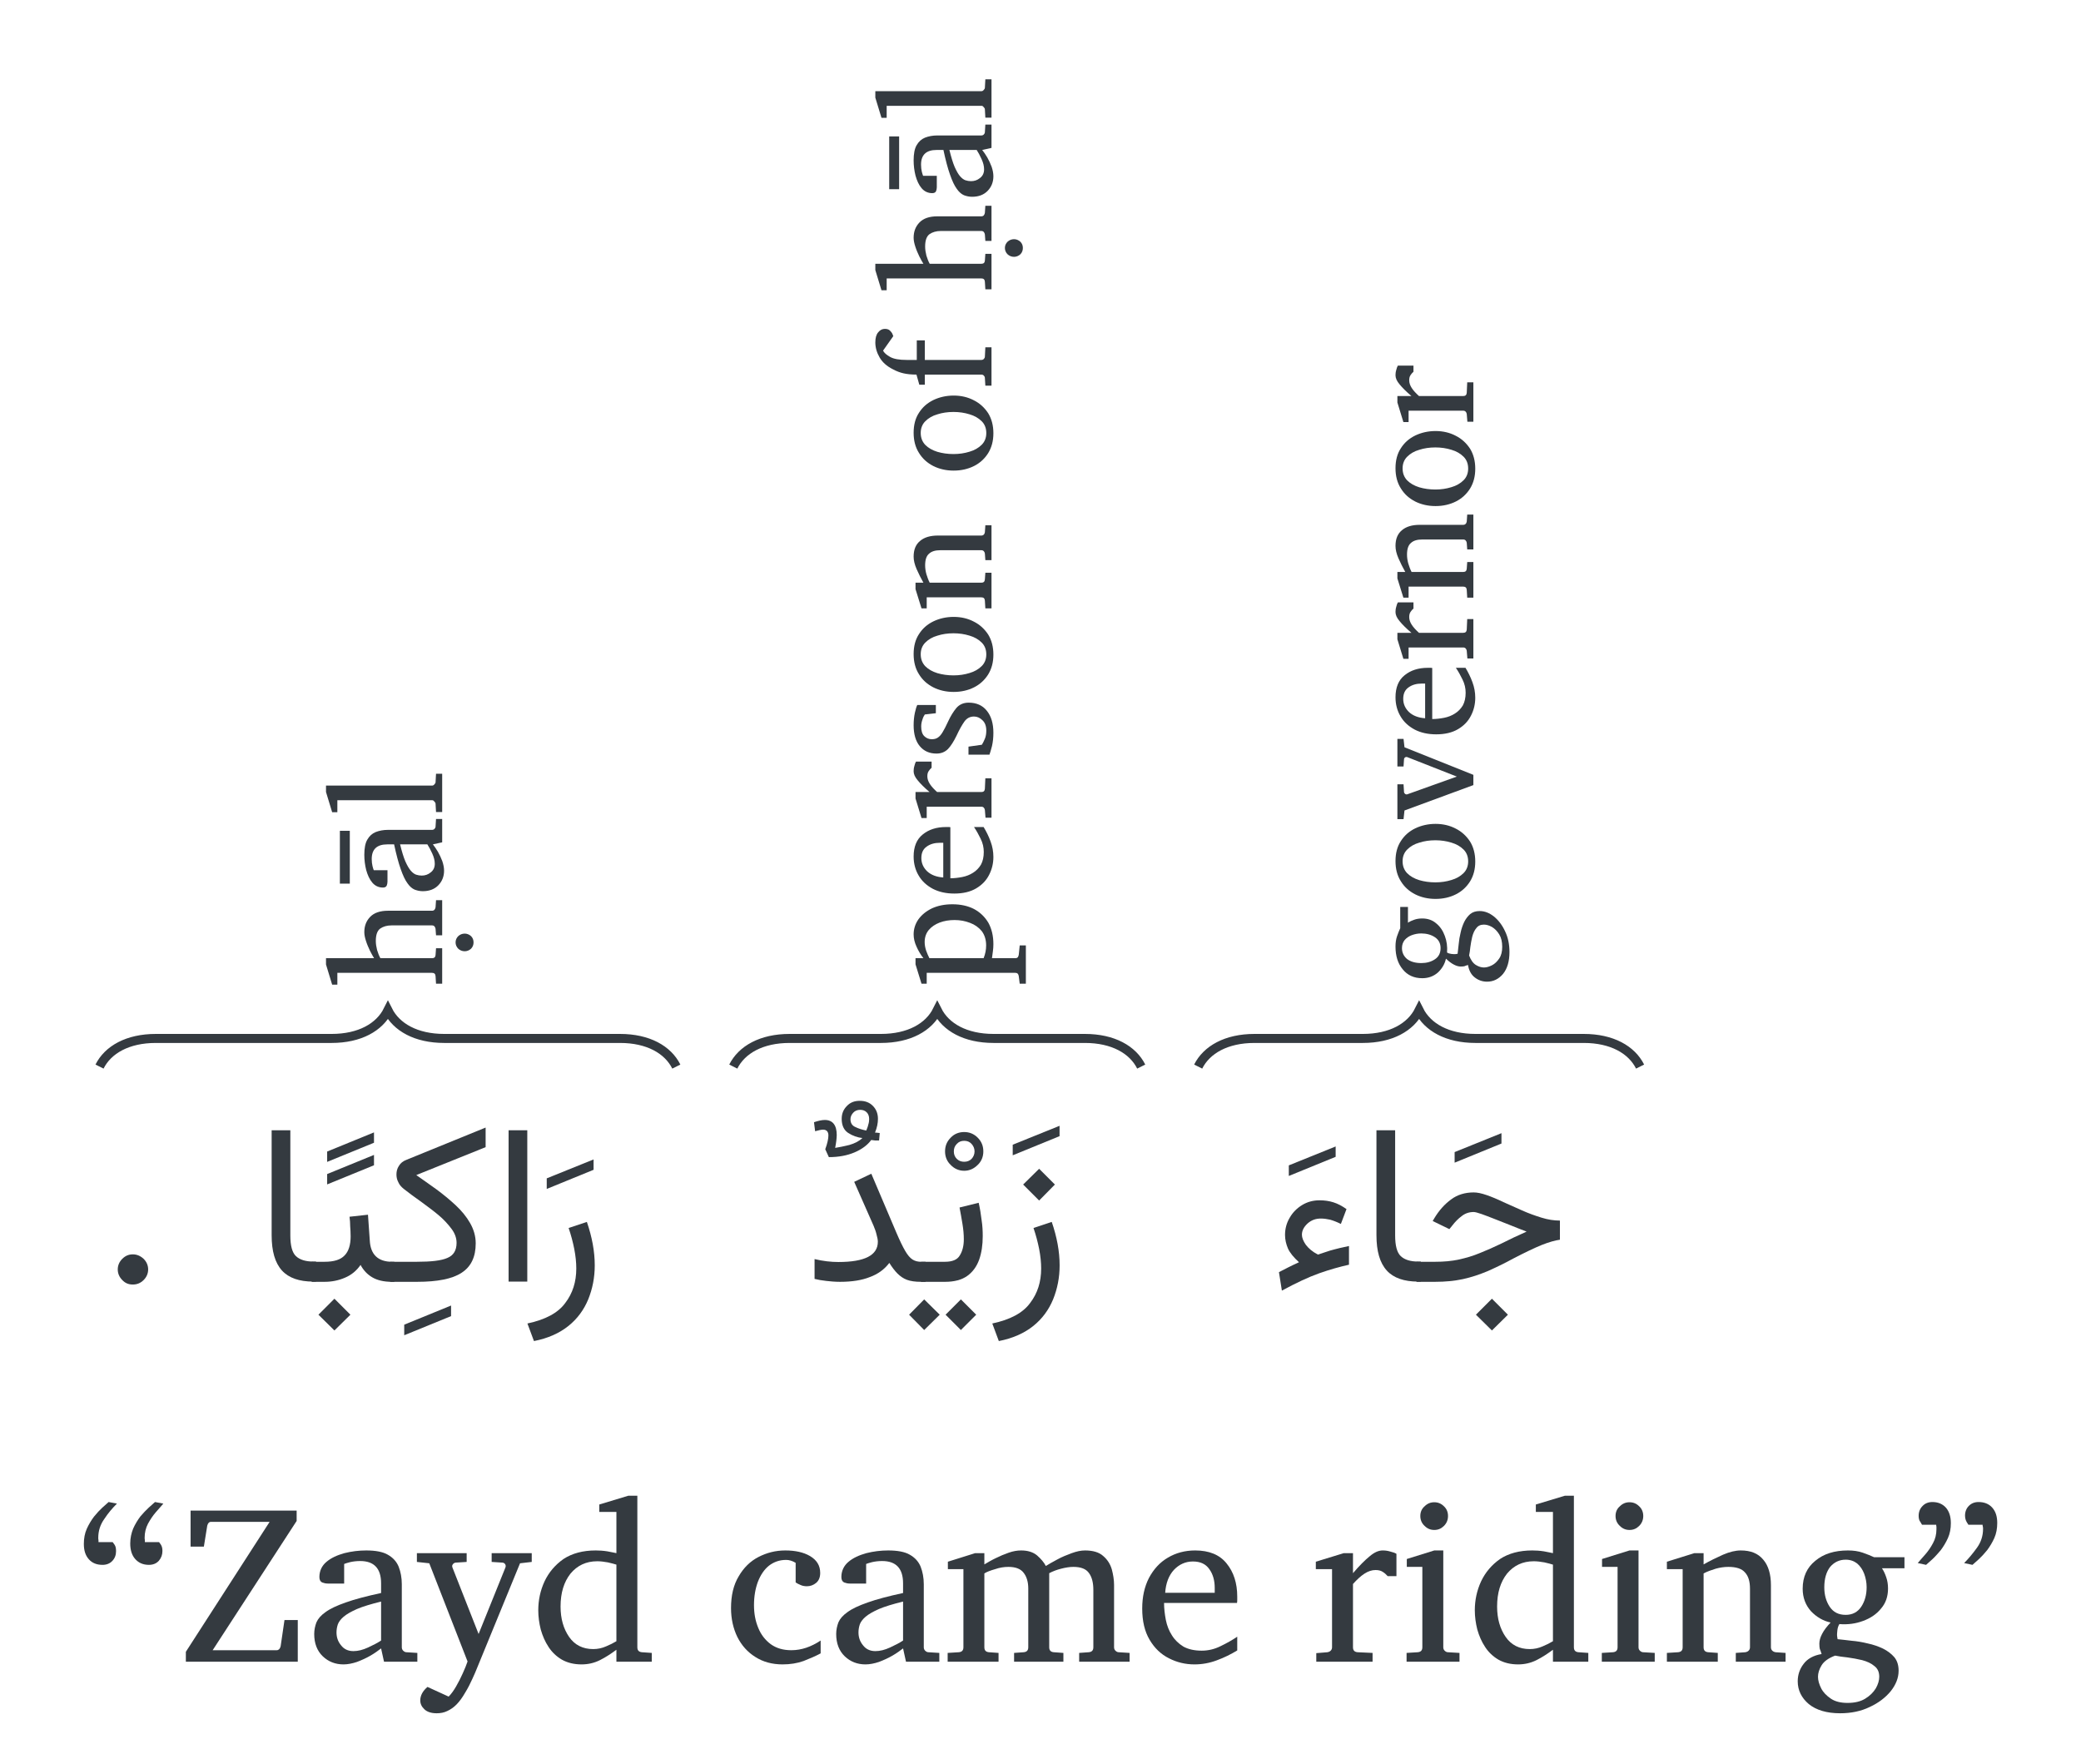
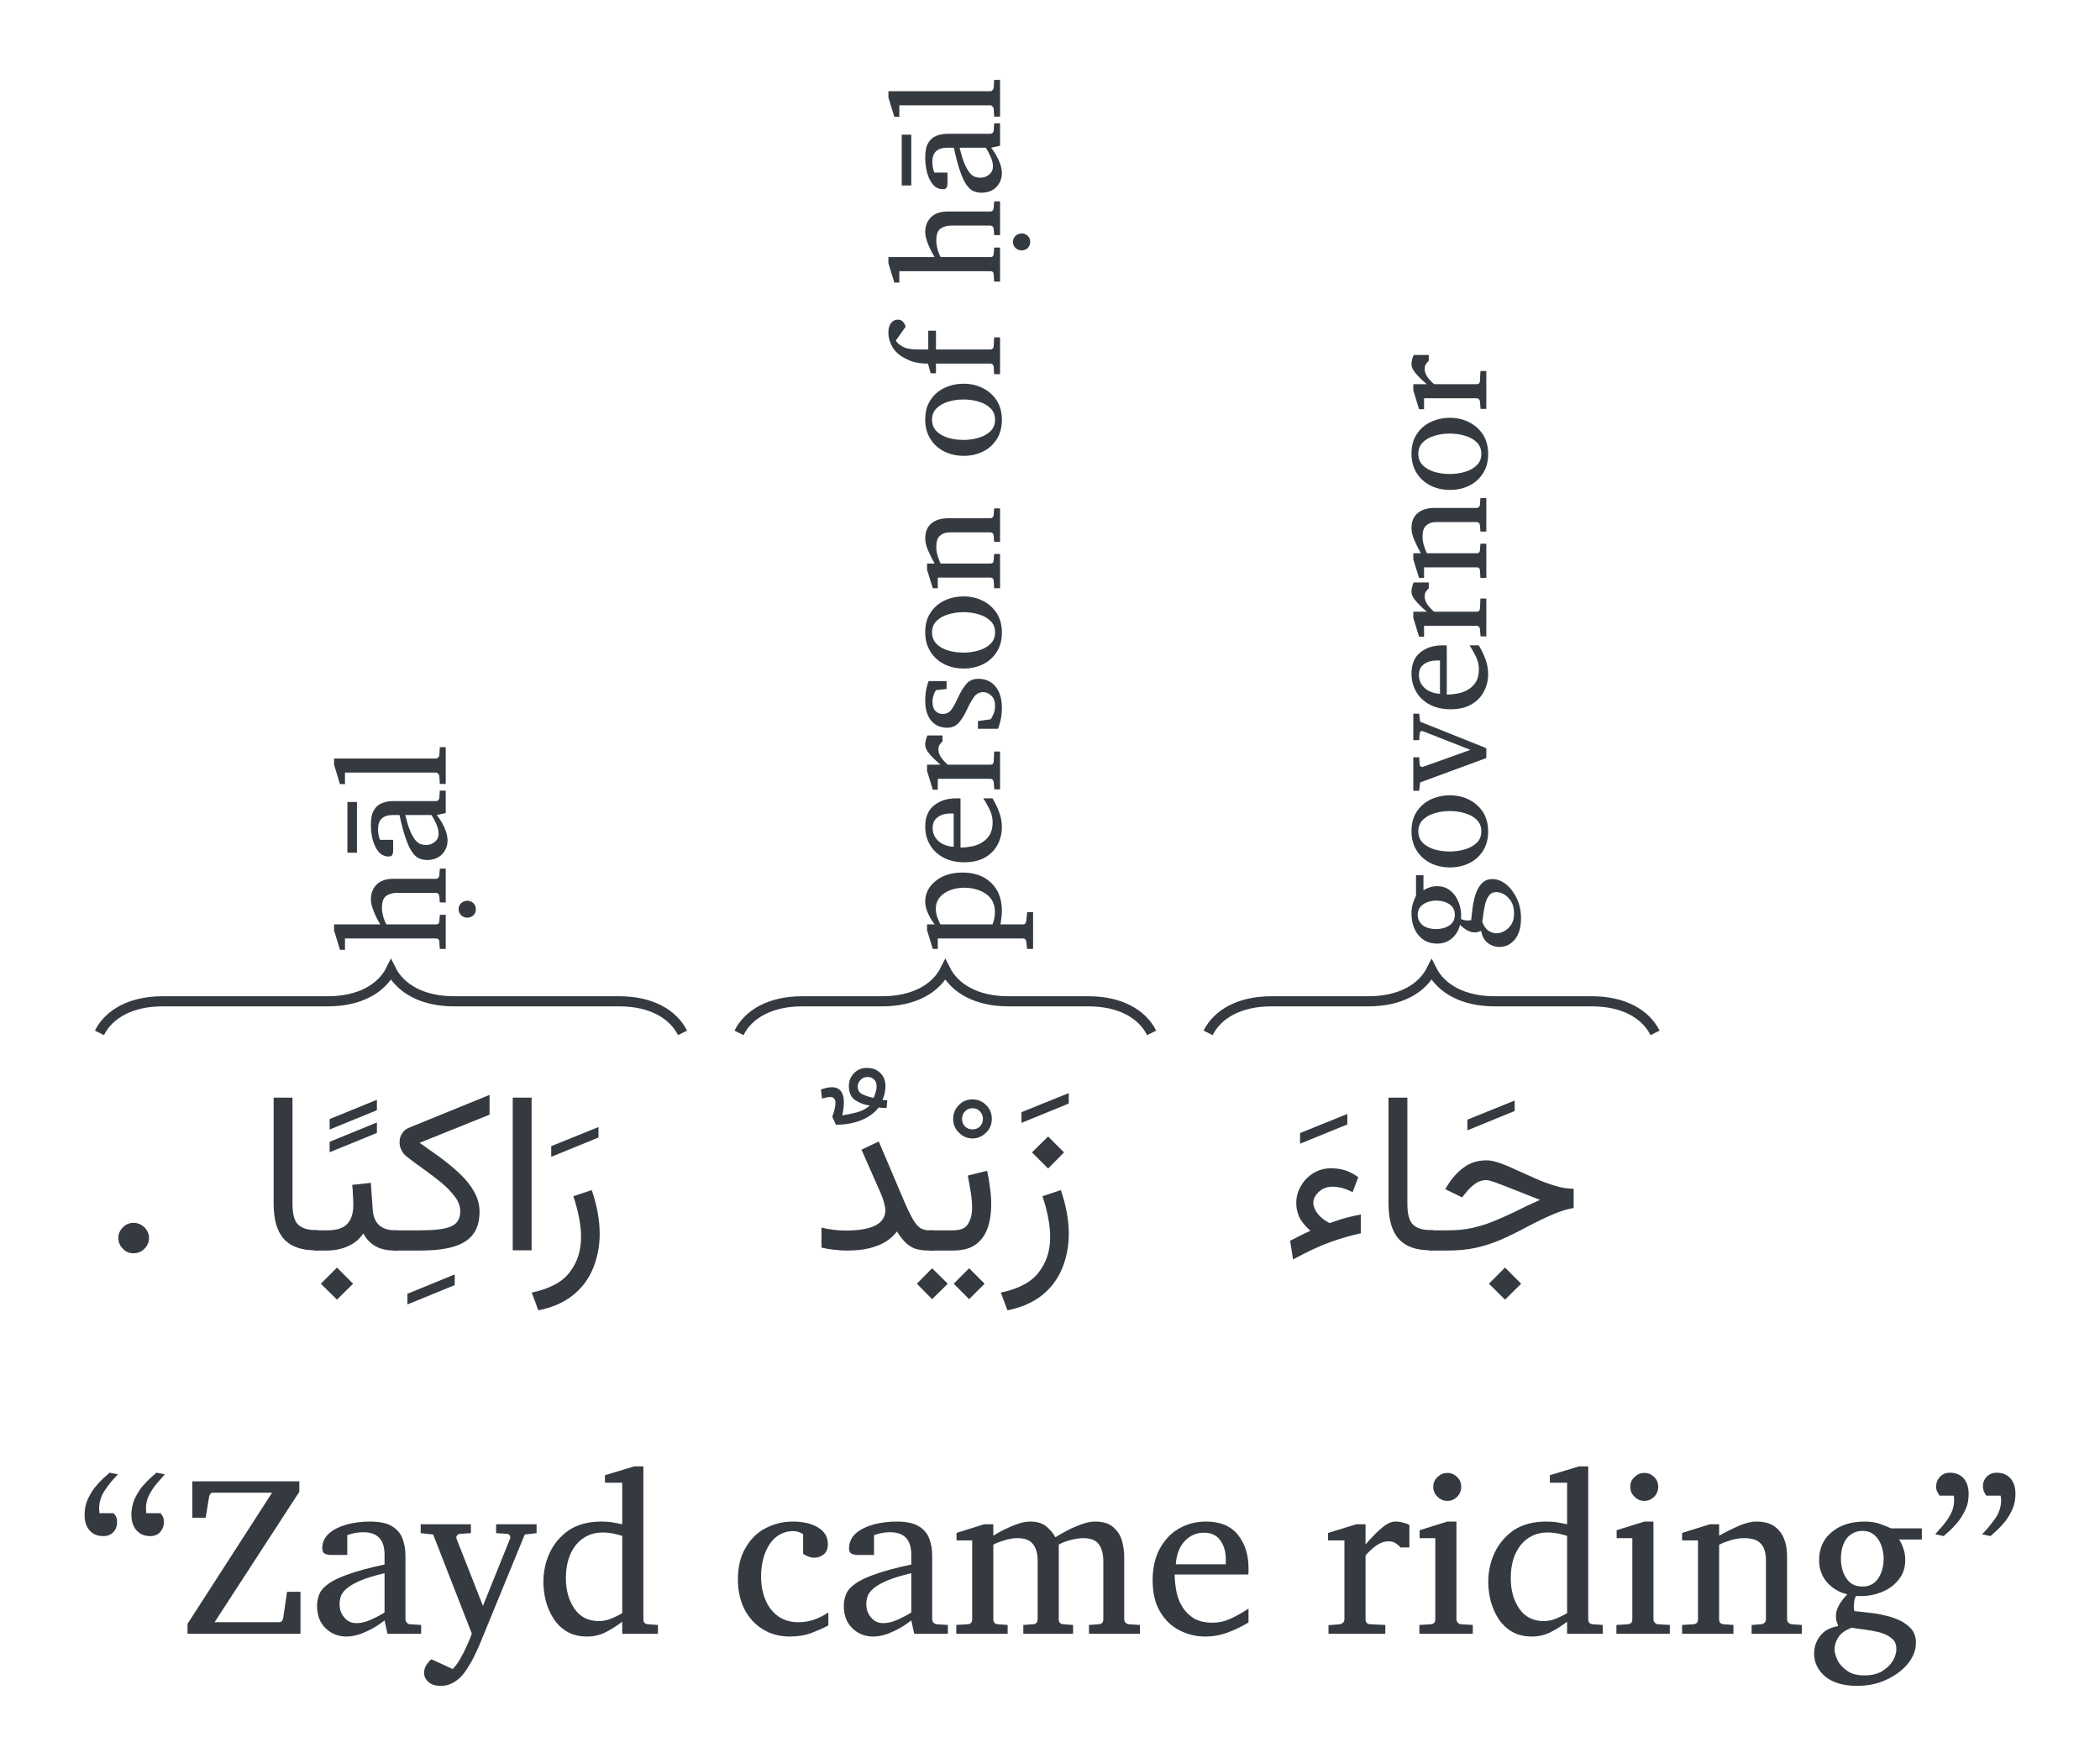
- <svg xmlns="http://www.w3.org/2000/svg" xmlns:xlink="http://www.w3.org/1999/xlink" version="1.1" width="151.912" height="128.753" viewBox="0 0 151.912 128.753">
+ <svg xmlns="http://www.w3.org/2000/svg" xmlns:xlink="http://www.w3.org/1999/xlink" version="1.1" width="151.636" height="125.428" viewBox="0 0 151.636 125.428">
  <defs>
    <path id="font_1_17" d="M.196 .055C.196 .037 .189 .021 .176 .008 .162-.006 .146-.012 .128-.012 .109-.012 .094-.006 .081 .008 .068 .021 .061 .037 .061 .055 .061 .073 .068 .089 .081 .102 .094 .115 .109 .122 .128 .122 .146 .122 .162 .115 .176 .102 .189 .089 .196 .073 .196 .055Z" />
    <path id="font_2_691" d="M.023-.263-.006-.185C.074-.168 .13-.138 .162-.094 .195-.051 .211-0 .211 .059 .211 .086 .208 .115 .202 .146 .196 .176 .188 .207 .177 .239L.258 .266C.281 .199 .293 .135 .293 .073 .293 .019 .283-.031 .264-.078 .245-.124 .216-.164 .176-.196 .136-.228 .085-.251 .023-.263Z" />
    <path id="font_2_728" d="M.031 .557V.604L.239 .688V.642L.031 .557Z" />
    <path id="font_2_681" d="M.157 .673V.001H.074V.673H.157Z" />
    <path id="font_2_1258" d="M.107 .474C.136 .454 .165 .433 .196 .411 .226 .389 .255 .365 .281 .341 .308 .316 .33 .289 .346 .261 .362 .233 .371 .203 .371 .171 .371 .11 .35 .067 .308 .04 .267 .013 .201 0 .11 0H-.009V.089H.109C.173 .089 .218 .094 .245 .106 .272 .117 .286 .139 .286 .173 .286 .194 .279 .215 .263 .236 .248 .256 .229 .277 .205 .297 .181 .317 .155 .336 .128 .356 .101 .375 .075 .394 .051 .413 .04 .422 .032 .431 .027 .443 .021 .454 .019 .466 .019 .477 .019 .49 .022 .503 .03 .515 .037 .527 .048 .536 .064 .542L.415 .685V.598L.107 .474Z" />
    <path id="font_2_731" d="M.028-.247V-.2L.236-.115V-.162L.028-.247Z" />
    <path id="font_2_1179" d="M-.01 .089H.047C.089 .089 .118 .098 .136 .117 .154 .135 .163 .164 .163 .202 .163 .218 .162 .233 .161 .247 .161 .261 .16 .275 .158 .289L.24 .298 .248 .184C.251 .121 .285 .089 .347 .089H.357V0H.346C.31 0 .281 .007 .259 .02 .237 .033 .22 .051 .207 .075 .189 .049 .166 .03 .137 .018 .109 .006 .079 0 .047 0H-.01V.089M.091-.075 .162-.146 .091-.216 .02-.146 .091-.075Z" />
    <path id="font_2_724" d="M.028 .6V.646L.236 .731V.685L.028 .6M.028 .5V.546L.236 .631V.585L.028 .5Z" />
    <path id="font_2_1173" d="M.074 .673H.157V.206C.157 .161 .165 .13 .182 .114 .199 .098 .225 .09 .259 .09H.271V.001H.259C.197 .001 .15 .017 .12 .05 .089 .084 .074 .136 .074 .207V.673Z" />
    <path id="font_2_692" d="M.202 .502 .272 .432 .202 .361 .131 .432 .202 .502M.023-.263-.006-.185C.074-.168 .13-.138 .162-.094 .195-.051 .211-0 .211 .059 .211 .086 .208 .115 .202 .146 .196 .176 .188 .207 .177 .239L.258 .266C.281 .199 .293 .135 .293 .073 .293 .019 .283-.031 .264-.078 .245-.124 .216-.164 .176-.196 .136-.228 .085-.251 .023-.263Z" />
    <path id="font_2_1285" d="M-.011 .089H.095C.128 .089 .15 .098 .161 .117 .173 .136 .179 .16 .179 .189 .179 .21 .177 .233 .173 .257 .169 .281 .165 .305 .16 .33L.245 .351C.251 .325 .255 .299 .258 .274 .262 .249 .263 .225 .263 .203 .263 .164 .258 .129 .247 .098 .236 .068 .219 .044 .194 .026 .17 .009 .137 0 .096 0H-.011V.089M.166-.078 .234-.146 .166-.214 .098-.146 .166-.078M.003-.078 .072-.146 .003-.214-.064-.146 .003-.078Z" />
    <path id="font_2_737" d="M.021 .568C.021 .592 .029 .612 .046 .629 .062 .646 .083 .654 .106 .654 .129 .654 .149 .646 .166 .629 .183 .612 .191 .592 .191 .568 .191 .545 .183 .524 .166 .508 .149 .491 .129 .482 .106 .482 .083 .482 .062 .491 .046 .508 .029 .524 .021 .545 .021 .568M.06 .568C.06 .555 .064 .544 .073 .535 .082 .526 .093 .522 .106 .522 .119 .522 .13 .526 .139 .535 .147 .544 .152 .555 .152 .568 .152 .581 .147 .592 .139 .601 .13 .611 .119 .615 .106 .615 .093 .615 .082 .611 .073 .601 .064 .592 .06 .581 .06 .568Z" />
    <path id="font_2_1209" d="M.329 .178C.329 .186 .327 .197 .323 .211 .32 .224 .315 .237 .31 .249L.224 .444 .3 .48 .411 .219C.426 .184 .439 .157 .45 .138 .461 .119 .472 .106 .483 .099 .494 .092 .507 .089 .521 .089H.541V0H.521C.495 0 .474 .003 .458 .009 .442 .015 .428 .025 .416 .037 .404 .049 .392 .065 .38 .084 .358 .055 .329 .034 .293 .021 .258 .007 .214 0 .161 0 .138 0 .118 .002 .1 .004 .081 .006 .064 .009 .048 .013V.101C.085 .092 .121 .088 .154 .088 .271 .088 .329 .118 .329 .178Z" />
    <path id="font_2_726" d="M.256 .515C.24 .493 .215 .474 .182 .46 .149 .446 .111 .439 .068 .439L.052 .474C.062 .501 .066 .522 .066 .535 .066 .552 .058 .561 .042 .561 .034 .561 .022 .558 .007 .554L.002 .594C.02 .6 .036 .604 .05 .604 .085 .604 .103 .581 .103 .537 .103 .529 .102 .521 .101 .511 .1 .502 .098 .491 .096 .48 .114 .483 .135 .487 .159 .493 .183 .5 .203 .51 .217 .524 .194 .526 .173 .534 .153 .547 .134 .56 .125 .581 .125 .609 .125 .631 .132 .65 .148 .666 .163 .682 .182 .689 .205 .689 .229 .689 .248 .682 .263 .667 .278 .652 .286 .633 .286 .609 .286 .59 .282 .57 .273 .548 .278 .548 .285 .547 .294 .546L.291 .513C.284 .513 .278 .513 .273 .513 .268 .514 .262 .514 .256 .515M.234 .557C.237 .565 .241 .573 .243 .583 .246 .592 .247 .601 .247 .608 .247 .621 .243 .631 .236 .638 .228 .646 .218 .649 .207 .649 .195 .649 .184 .645 .176 .636 .168 .627 .164 .618 .164 .607 .164 .591 .171 .579 .185 .573 .199 .566 .215 .561 .234 .557Z" />
    <path id="font_2_1198" d="M.325-.075 .396-.146 .325-.216 .254-.146 .325-.075M-.01 .089H.073C.111 .089 .146 .092 .178 .099 .21 .106 .241 .115 .272 .128 .302 .14 .334 .154 .367 .17 .401 .187 .438 .205 .479 .223 .456 .232 .432 .241 .408 .251 .383 .261 .359 .27 .337 .279 .315 .288 .295 .295 .279 .301 .262 .307 .25 .31 .244 .31 .224 .31 .206 .304 .191 .292 .176 .281 .162 .267 .149 .25L.136 .234 .062 .27 .069 .282C.09 .317 .115 .345 .144 .366 .172 .387 .206 .397 .244 .397 .26 .397 .279 .393 .302 .385 .325 .377 .349 .367 .376 .354 .403 .342 .43 .33 .459 .317 .488 .304 .516 .294 .545 .285 .574 .276 .601 .272 .627 .272V.187C.606 .184 .58 .177 .547 .164 .515 .151 .473 .131 .421 .104 .379 .081 .341 .063 .305 .047 .269 .032 .233 .02 .196 .012 .159 .004 .118 0 .072 0H-.01V.089Z" />
    <path id="font_2_675" d="M.147 .209C.147 .196 .153 .181 .164 .165 .176 .149 .193 .134 .218 .121 .24 .128 .258 .134 .273 .139 .288 .143 .302 .147 .315 .15 .328 .153 .341 .156 .356 .159V.076C.316 .067 .272 .055 .224 .038 .176 .021 .121-.005 .058-.039L.045 .043C.062 .052 .076 .059 .086 .064 .097 .07 .113 .077 .134 .087 .111 .108 .094 .128 .085 .148 .077 .167 .072 .187 .072 .208 .072 .236 .079 .262 .093 .285 .106 .308 .125 .327 .148 .341 .171 .355 .197 .362 .225 .362 .248 .362 .268 .359 .287 .353 .306 .347 .325 .337 .345 .323L.32 .257C.302 .266 .286 .272 .272 .276 .258 .279 .245 .281 .231 .281 .208 .281 .189 .274 .172 .259 .156 .244 .147 .228 .147 .209Z" />
    <path id="font_1_902" d="M.551 0H.328V.039L.369 .042C.375 .043 .38 .045 .385 .049 .389 .053 .391 .058 .391 .064V.322C.391 .35 .384 .374 .371 .393 .357 .412 .331 .421 .292 .421 .274 .421 .255 .418 .235 .413 .215 .407 .197 .4 .183 .392V.064C.183 .05 .19 .043 .203 .042L.246 .039V0H.021V.039L.069 .042C.083 .043 .09 .05 .09 .064V.665H.015V.698L.143 .737H.183V.432C.195 .44 .211 .448 .23 .458 .249 .467 .269 .476 .291 .483 .312 .49 .331 .494 .348 .494 .387 .494 .419 .482 .445 .457 .471 .432 .484 .394 .484 .343V.064C.484 .058 .486 .053 .49 .049 .495 .045 .5 .043 .506 .042L.551 .039V0M.339-.143C.339-.158 .333-.172 .323-.183 .312-.194 .299-.199 .283-.199 .268-.199 .254-.194 .243-.183 .233-.172 .227-.158 .227-.143 .227-.127 .233-.113 .243-.102 .254-.091 .268-.085 .283-.085 .299-.085 .312-.091 .323-.102 .333-.113 .339-.127 .339-.143Z" />
    <path id="font_1_271" d="M.492 0H.344L.331 .059C.318 .049 .303 .038 .284 .027 .265 .016 .245 .007 .224-.001 .203-.008 .183-.012 .164-.012 .128-.012 .097-0 .072 .024 .047 .048 .034 .081 .034 .123 .034 .142 .038 .159 .044 .175 .051 .191 .064 .206 .084 .22 .104 .235 .134 .249 .174 .263 .213 .277 .266 .291 .331 .305 .331 .307 .331 .313 .331 .322 .331 .331 .331 .34 .331 .348 .331 .414 .3 .447 .238 .447 .221 .447 .206 .445 .193 .442 .181 .439 .172 .436 .167 .434V.347H.094C.085 .347 .077 .349 .069 .352 .061 .356 .057 .364 .057 .376 .057 .403 .068 .426 .088 .443 .109 .461 .136 .473 .168 .482 .2 .49 .232 .494 .265 .494 .306 .494 .339 .488 .361 .475 .384 .462 .4 .444 .409 .422 .418 .399 .423 .373 .423 .344V.064C.423 .058 .425 .053 .429 .049 .433 .045 .438 .042 .444 .042L.492 .039V0M.331 .094V.267C.286 .256 .25 .245 .224 .234 .197 .222 .178 .211 .165 .2 .152 .189 .143 .177 .139 .166 .135 .154 .133 .142 .133 .13 .133 .109 .139 .09 .153 .073 .166 .056 .184 .047 .208 .047 .228 .047 .249 .052 .273 .063 .297 .074 .316 .084 .331 .094M.417 .586H.082V.649H.417V.586Z" />
    <path id="font_1_79" d="M.27 0H.027V.039L.08 .042C.085 .042 .089 .045 .094 .05 .1 .054 .102 .059 .102 .063V.665H.026V.698L.154 .737H.195V.063C.195 .059 .197 .054 .202 .05 .207 .045 .212 .042 .216 .042L.27 .039V0Z" />
    <path id="font_1_83" d="M.525 .248C.525 .196 .515 .15 .495 .111 .474 .072 .445 .042 .408 .02 .37-.001 .325-.012 .272-.012 .257-.012 .242-.011 .228-.009 .213-.007 .198-.005 .183-.003V-.152C.183-.158 .185-.163 .189-.167 .194-.17 .199-.172 .205-.173L.264-.179V-.218H.021V-.179L.069-.173C.083-.171 .09-.164 .09-.152V.411H.021V.444L.144 .482H.183V.432C.206 .45 .23 .464 .257 .476 .283 .488 .309 .494 .334 .494 .368 .494 .4 .484 .429 .464 .458 .443 .481 .415 .499 .378 .516 .341 .525 .298 .525 .248M.425 .234C.425 .268 .42 .3 .409 .329 .398 .357 .383 .38 .362 .398 .341 .415 .316 .424 .285 .424 .268 .424 .251 .421 .232 .415 .214 .408 .198 .402 .183 .394V.05C.21 .039 .237 .034 .264 .034 .301 .034 .331 .044 .355 .062 .378 .081 .396 .106 .407 .136 .419 .167 .425 .199 .425 .234Z" />
    <path id="font_1_72" d="M.266-.012C.226-.012 .188-.003 .153 .015 .117 .033 .089 .06 .067 .097 .045 .134 .034 .18 .034 .236 .034 .288 .044 .333 .064 .372 .085 .411 .112 .441 .148 .462 .183 .483 .224 .494 .269 .494 .331 .494 .378 .475 .409 .436 .44 .398 .456 .349 .456 .289 .456 .286 .456 .281 .456 .276 .456 .271 .456 .266 .455 .261H.131C.131 .236 .134 .211 .139 .185 .144 .16 .153 .137 .166 .117 .179 .096 .196 .08 .217 .067 .239 .055 .266 .049 .298 .049 .326 .049 .354 .055 .382 .069 .409 .082 .434 .096 .456 .111V.05C.428 .033 .398 .018 .365 .006 .333-.006 .3-.012 .266-.012M.136 .306H.356V.328C.356 .361 .348 .389 .332 .411 .316 .434 .292 .445 .259 .445 .226 .445 .198 .432 .175 .408 .152 .383 .139 .349 .136 .306Z" />
    <path id="font_1_85" d="M.381 .38H.342C.336 .387 .328 .394 .32 .399 .311 .405 .3 .407 .288 .407 .272 .407 .256 .402 .239 .391 .222 .38 .205 .364 .188 .345V.064C.188 .05 .195 .043 .209 .042L.275 .039V0H.025V.038L.074 .042C.08 .043 .085 .045 .089 .049 .093 .053 .095 .058 .095 .064V.411H.023V.444L.147 .482H.188V.393C.216 .426 .241 .451 .262 .468 .283 .486 .302 .494 .32 .494 .33 .494 .341 .493 .354 .489 .366 .486 .375 .483 .381 .479V.38Z" />
    <path id="font_1_86" d="M.349 .353H.297L.289 .423C.282 .428 .271 .434 .257 .438 .243 .443 .229 .446 .213 .446 .186 .446 .165 .44 .152 .427 .139 .414 .132 .398 .132 .379 .132 .364 .135 .351 .142 .341 .149 .33 .16 .32 .177 .31 .193 .3 .215 .289 .243 .276 .278 .26 .307 .242 .33 .223 .352 .204 .364 .178 .364 .145 .364 .096 .347 .057 .313 .03 .279 .002 .232-.012 .173-.012 .142-.012 .114-.009 .088-.003 .062 .004 .044 .009 .034 .013V.146H.085L.097 .061C.107 .055 .12 .048 .135 .042 .149 .036 .167 .033 .186 .033 .215 .033 .237 .041 .252 .057 .268 .073 .276 .091 .276 .111 .276 .137 .265 .157 .244 .172 .223 .187 .193 .204 .154 .222 .117 .24 .089 .258 .07 .276 .051 .295 .041 .319 .041 .349 .041 .394 .057 .429 .088 .455 .119 .481 .164 .494 .221 .494 .25 .494 .277 .491 .3 .486 .323 .481 .339 .476 .349 .471V.353Z" />
    <path id="font_1_82" d="M.51 .24C.51 .193 .5 .15 .48 .112 .461 .074 .433 .044 .398 .021 .362-.001 .32-.012 .271-.012 .222-.012 .181-.001 .145 .021 .11 .043 .082 .073 .063 .111 .044 .149 .034 .192 .034 .24 .034 .288 .044 .331 .063 .369 .083 .408 .11 .438 .146 .46 .182 .483 .225 .494 .274 .494 .324 .494 .366 .483 .401 .46 .437 .437 .463 .407 .482 .368 .5 .33 .51 .287 .51 .24M.406 .241C.406 .278 .401 .312 .391 .343 .382 .375 .367 .4 .347 .42 .328 .439 .303 .449 .273 .449 .242 .449 .217 .439 .197 .42 .177 .4 .163 .375 .153 .343 .144 .312 .139 .278 .139 .241 .139 .205 .144 .171 .154 .139 .163 .108 .178 .082 .198 .062 .217 .043 .242 .033 .272 .033 .303 .033 .328 .043 .347 .062 .367 .082 .382 .108 .391 .139 .401 .171 .406 .205 .406 .241Z" />
    <path id="font_1_81" d="M.547 0H.326V.039L.368 .042C.374 .043 .379 .045 .383 .049 .387 .053 .389 .058 .389 .064V.324C.389 .356 .382 .38 .367 .396 .353 .413 .328 .421 .293 .421 .274 .421 .255 .418 .237 .413 .218 .407 .2 .401 .183 .392V.064C.183 .05 .19 .043 .204 .042L.246 .039V0H.02V.039L.069 .042C.083 .043 .09 .05 .09 .064V.411H.02V.444L.142 .482H.183V.432C.211 .448 .24 .462 .269 .475 .299 .488 .325 .494 .348 .494 .392 .494 .425 .481 .448 .453 .471 .426 .482 .388 .482 .34V.064C.482 .058 .484 .053 .488 .049 .492 .045 .497 .043 .503 .042L.547 .039V0Z" />
    <path id="font_1_73" d="M.389 .677C.389 .663 .386 .653 .379 .645 .372 .638 .365 .632 .358 .629 .35 .626 .345 .624 .343 .623L.251 .688C.237 .681 .223 .665 .211 .643 .198 .62 .192 .585 .192 .538V.474H.316V.423H.192V.064C.192 .058 .194 .053 .198 .049 .202 .045 .207 .042 .213 .042L.272 .039V0H.029V.039L.078 .042C.084 .042 .089 .045 .093 .049 .097 .053 .099 .058 .099 .064V.423H.035V.458L.099 .476C.099 .509 .102 .536 .107 .558 .112 .58 .12 .602 .133 .626 .152 .664 .177 .692 .208 .71 .239 .728 .271 .737 .303 .737 .332 .737 .353 .731 .367 .719 .382 .707 .389 .693 .389 .677Z" />
    <path id="font_1_74" d="M.508 .415H.408C.416 .403 .422 .39 .427 .375 .432 .361 .435 .344 .435 .325 .435 .29 .425 .26 .404 .236 .384 .211 .357 .193 .324 .181 .292 .169 .257 .164 .219 .167 .214 .159 .211 .149 .21 .139 .209 .129 .208 .12 .209 .113 .21 .105 .211 .101 .211 .1 .229 .098 .25 .096 .273 .093 .297 .091 .321 .087 .345 .081 .369 .076 .392 .068 .413 .058 .433 .048 .45 .035 .463 .02 .476 .004 .482-.016 .482-.04 .482-.072 .47-.102 .447-.131 .424-.159 .393-.183 .354-.201 .315-.22 .271-.229 .222-.229 .163-.229 .116-.215 .083-.188 .051-.161 .034-.127 .034-.087 .034-.058 .043-.032 .06-.01 .077 .013 .104 .028 .14 .034 .137 .045 .134 .052 .132 .057 .131 .061 .13 .069 .13 .08 .13 .093 .134 .108 .142 .123 .15 .139 .163 .156 .18 .174 .147 .181 .118 .198 .093 .224 .069 .251 .056 .284 .056 .324 .056 .377 .075 .418 .112 .448 .149 .479 .197 .494 .257 .494 .281 .494 .303 .491 .323 .484 .343 .477 .36 .47 .373 .464H.508V.415M.34 .331C.34 .352 .336 .372 .329 .391 .322 .409 .312 .424 .298 .436 .284 .447 .267 .453 .247 .453 .219 .453 .196 .442 .178 .421 .161 .399 .152 .369 .152 .33 .152 .297 .16 .268 .176 .244 .192 .22 .215 .208 .247 .208 .277 .208 .3 .22 .316 .244 .332 .268 .34 .297 .34 .331M.396-.067C.396-.046 .389-.03 .374-.019 .36-.007 .342 .001 .32 .007 .299 .012 .277 .016 .255 .019 .234 .021 .215 .024 .2 .027 .171 .016 .151 .002 .14-.016 .129-.034 .124-.051 .124-.067 .124-.083 .129-.1 .138-.118 .147-.136 .162-.151 .181-.164 .2-.177 .225-.183 .255-.183 .287-.183 .313-.177 .334-.164 .355-.151 .37-.136 .381-.118 .391-.1 .396-.083 .396-.067Z" />
    <path id="font_1_89" d="M.519 .443 .466 .437 .291 0H.226L.065 .437 .01 .443V.482H.231V.443L.183 .44C.178 .44 .173 .437 .17 .433 .167 .428 .166 .424 .168 .418L.28 .105 .403 .418C.405 .423 .405 .428 .402 .433 .399 .437 .395 .44 .389 .44L.344 .443V.482H.519V.443Z" />
    <path id="font_1_180" d="M.392 .702C.383 .691 .371 .678 .358 .663 .345 .648 .334 .631 .324 .613 .314 .594 .309 .573 .309 .551 .309 .548 .309 .544 .31 .54 .31 .537 .31 .533 .31 .531H.373L.381 .52C.386 .512 .388 .503 .388 .492 .388 .475 .383 .461 .372 .448 .361 .436 .346 .43 .328 .43 .302 .43 .282 .439 .267 .456 .252 .473 .245 .496 .245 .525 .245 .549 .25 .571 .258 .591 .267 .611 .278 .629 .29 .645 .303 .66 .315 .673 .327 .684 .339 .695 .348 .703 .355 .709L.392 .702M.186 .702C.166 .682 .147 .66 .13 .634 .112 .609 .103 .581 .103 .55 .103 .547 .103 .543 .104 .54 .104 .536 .104 .533 .104 .531H.167L.175 .52C.18 .513 .182 .504 .182 .491 .182 .474 .177 .46 .166 .448 .155 .436 .14 .43 .122 .43 .096 .43 .076 .438 .061 .455 .046 .472 .039 .494 .039 .523 .039 .547 .043 .57 .052 .59 .061 .61 .072 .628 .084 .644 .097 .66 .109 .673 .121 .684 .133 .695 .142 .703 .149 .709L.186 .702Z" />
    <path id="font_1_61" d="M.536 0H.039V.044L.411 .621H.151C.142 .621 .137 .615 .134 .604L.119 .511H.06V.671H.531V.625L.158 .051H.443C.447 .051 .451 .053 .454 .056 .457 .06 .459 .064 .46 .069L.477 .185H.536V0Z" />
    <path id="font_1_68" d="M.492 0H.344L.331 .059C.318 .049 .303 .038 .284 .027 .265 .016 .245 .007 .224-.001 .203-.008 .183-.012 .164-.012 .128-.012 .097-0 .072 .024 .047 .048 .034 .081 .034 .123 .034 .142 .038 .159 .044 .175 .051 .191 .064 .206 .084 .22 .104 .235 .134 .249 .174 .263 .213 .277 .266 .291 .331 .305 .331 .307 .331 .313 .331 .322 .331 .331 .331 .34 .331 .348 .331 .414 .3 .447 .238 .447 .221 .447 .206 .445 .193 .442 .181 .439 .172 .436 .167 .434V.347H.094C.085 .347 .077 .349 .069 .352 .061 .356 .057 .364 .057 .376 .057 .403 .068 .426 .088 .443 .109 .461 .136 .473 .168 .482 .2 .49 .232 .494 .265 .494 .306 .494 .339 .488 .361 .475 .384 .462 .4 .444 .409 .422 .418 .399 .423 .373 .423 .344V.064C.423 .058 .425 .053 .429 .049 .433 .045 .438 .042 .444 .042L.492 .039V0M.331 .094V.267C.286 .256 .25 .245 .224 .234 .197 .222 .178 .211 .165 .2 .152 .189 .143 .177 .139 .166 .135 .154 .133 .142 .133 .13 .133 .109 .139 .09 .153 .073 .166 .056 .184 .047 .208 .047 .228 .047 .249 .052 .273 .063 .297 .074 .316 .084 .331 .094Z" />
    <path id="font_1_92" d="M.52 .443 .468 .437 .276-.031C.272-.042 .265-.057 .256-.077 .247-.097 .237-.117 .224-.138 .212-.159 .199-.177 .185-.191 .173-.203 .16-.212 .145-.219 .131-.226 .115-.229 .098-.229 .074-.229 .056-.223 .044-.212 .031-.2 .025-.187 .025-.172 .025-.15 .036-.13 .057-.112L.151-.155C.162-.144 .173-.129 .184-.11 .195-.091 .205-.071 .214-.051 .223-.031 .23-.014 .235 .001L.065 .437 .01 .443V.482H.231V.443L.183 .44C.178 .44 .173 .437 .17 .433 .166 .428 .166 .424 .168 .418L.284 .123 .403 .418C.405 .423 .405 .428 .402 .433 .399 .437 .395 .44 .389 .44L.342 .443V.482H.52V.443Z" />
    <path id="font_1_71" d="M.538 0H.381V.053C.358 .036 .334 .02 .308 .007 .282-.006 .255-.012 .226-.012 .193-.012 .164-.005 .139 .009 .115 .023 .095 .042 .08 .065 .064 .089 .053 .115 .045 .143 .038 .171 .034 .2 .034 .228 .034 .273 .043 .316 .062 .357 .081 .397 .109 .43 .146 .456 .184 .481 .232 .494 .289 .494 .305 .494 .322 .493 .341 .49 .36 .486 .373 .484 .381 .482V.665H.305V.698L.434 .737H.474V.064C.474 .05 .481 .043 .495 .042L.538 .039V0M.381 .091V.431C.372 .434 .36 .437 .343 .441 .326 .444 .311 .446 .296 .446 .246 .446 .207 .427 .177 .391 .148 .354 .133 .306 .133 .245 .133 .191 .146 .146 .171 .11 .196 .074 .232 .056 .278 .056 .298 .056 .317 .06 .335 .068 .352 .075 .368 .083 .381 .091Z" />
    <path id="font_1_70" d="M.432 .037C.41 .025 .384 .014 .356 .003 .328-.007 .297-.012 .263-.012 .217-.012 .176-.001 .142 .021 .108 .042 .081 .072 .062 .11 .044 .147 .034 .19 .034 .238 .034 .294 .045 .341 .068 .379 .09 .417 .119 .446 .156 .465 .193 .484 .232 .494 .275 .494 .319 .494 .356 .486 .385 .469 .415 .451 .43 .427 .43 .394 .43 .375 .424 .36 .412 .35 .4 .34 .386 .335 .371 .335 .36 .335 .35 .337 .342 .341 .334 .344 .327 .348 .321 .352V.439C.306 .448 .292 .452 .279 .452 .249 .452 .224 .443 .202 .426 .181 .409 .165 .385 .153 .354 .142 .324 .136 .29 .136 .251 .136 .214 .142 .181 .155 .15 .167 .12 .186 .096 .21 .078 .235 .06 .265 .051 .302 .051 .325 .051 .347 .055 .368 .062 .389 .069 .411 .08 .432 .094V.037Z" />
    <path id="font_1_80" d="M.828 0H.604V.039L.646 .042C.66 .043 .667 .05 .667 .064V.319C.667 .35 .661 .375 .648 .393 .635 .412 .612 .421 .578 .421 .562 .421 .543 .418 .524 .413 .504 .408 .486 .401 .471 .393V.064C.471 .05 .478 .043 .492 .042L.534 .039V0H.315V.039L.357 .042C.371 .043 .378 .05 .378 .064V.325C.378 .354 .371 .377 .358 .394 .345 .412 .322 .421 .29 .421 .271 .421 .251 .418 .231 .411 .21 .405 .194 .399 .183 .392V.064C.183 .05 .19 .043 .204 .042L.246 .039V0H.02V.039L.069 .042C.083 .043 .09 .05 .09 .064V.411H.021V.444L.142 .482H.183V.432C.198 .441 .215 .451 .234 .46 .252 .469 .271 .477 .291 .484 .311 .491 .329 .494 .346 .494 .375 .494 .399 .487 .417 .472 .434 .457 .448 .441 .456 .425 .469 .433 .486 .443 .507 .454 .527 .465 .549 .474 .571 .482 .593 .49 .612 .494 .63 .494 .665 .494 .692 .486 .71 .47 .729 .454 .742 .434 .749 .41 .755 .387 .759 .364 .759 .341V.064C.759 .058 .761 .053 .765 .049 .769 .045 .774 .042 .78 .042L.828 .039V0Z" />
    <path id="font_1_76" d="M.218 .647C.218 .63 .212 .615 .2 .603 .188 .591 .174 .585 .157 .585 .14 .585 .126 .591 .114 .603 .101 .615 .095 .63 .095 .647 .095 .664 .101 .679 .114 .69 .126 .702 .14 .708 .157 .708 .174 .708 .188 .702 .2 .69 .212 .679 .218 .664 .218 .647M.269 0H.034V.039L.083 .042C.097 .043 .104 .05 .104 .064V.421H.035V.456L.157 .494H.197V.064C.197 .058 .199 .053 .203 .049 .207 .045 .212 .042 .218 .042L.269 .039V0Z" />
    <path id="font_1_181" d="M.414 .616C.414 .592 .41 .569 .401 .549 .392 .529 .381 .511 .369 .495 .356 .479 .344 .466 .332 .455 .32 .444 .311 .436 .304 .43L.267 .438C.287 .458 .306 .481 .324 .506 .342 .531 .351 .559 .351 .59 .351 .593 .351 .597 .35 .6 .349 .603 .349 .606 .349 .608H.286L.279 .619C.274 .627 .271 .637 .271 .649 .271 .666 .277 .681 .288 .692 .299 .703 .313 .709 .331 .709 .356 .709 .377 .701 .392 .684 .407 .667 .414 .645 .414 .616M.208 .615C.208 .591 .204 .569 .195 .549 .186 .529 .175 .511 .163 .495 .15 .48 .138 .466 .126 .455 .114 .444 .105 .436 .098 .43L.061 .438C.07 .449 .082 .462 .095 .477 .108 .492 .119 .508 .129 .527 .139 .545 .144 .566 .144 .588 .144 .591 .144 .595 .144 .599 .143 .603 .143 .606 .143 .608H.08L.073 .62C.067 .627 .065 .637 .065 .648 .065 .665 .071 .68 .082 .691 .093 .703 .108 .709 .126 .709 .152 .709 .172 .7 .187 .683 .201 .666 .208 .644 .208 .615Z" />
  </defs>
-   <use data-text="." xlink:href="#font_1_17" transform="matrix(16.43836,0,0,-16.43836,7.5933,93.5649)" fill="#343a40" />
-   <use data-text="ر" xlink:href="#font_2_691" transform="matrix(16.43836,0,0,-16.43836,38.6001,93.5649)" fill="#343a40" />
-   <use data-text="َ" xlink:href="#font_2_728" transform="matrix(16.43836,0,0,-16.43836,39.402,95.9409)" fill="#343a40" />
-   <use data-text="ا" xlink:href="#font_2_681" transform="matrix(16.43836,0,0,-16.43836,35.9106,93.5649)" fill="#343a40" />
-   <use data-text="ك" xlink:href="#font_2_1258" transform="matrix(16.43836,0,0,-16.43836,28.62841,93.5649)" fill="#343a40" />
-   <use data-text="ِ" xlink:href="#font_2_731" transform="matrix(16.43836,0,0,-16.43836,29.04825,93.40485)" fill="#343a40" />
-   <use data-text="ب" xlink:href="#font_2_1179" transform="matrix(16.43836,0,0,-16.43836,22.91685,93.5649)" fill="#343a40" />
-   <use data-text="ً" xlink:href="#font_2_724" transform="matrix(16.43836,0,0,-16.43836,23.42175,94.67369)" fill="#343a40" />
-   <use data-text="ا" xlink:href="#font_2_1173" transform="matrix(16.43836,0,0,-16.43836,18.61365,93.5649)" fill="#343a40" />
-   <use data-text="ز" xlink:href="#font_2_692" transform="matrix(16.43836,0,0,-16.43836,72.53565,93.5649)" fill="#343a40" />
-   <use data-text="َ" xlink:href="#font_2_728" transform="matrix(16.43836,0,0,-16.43836,73.4184,93.48569)" fill="#343a40" />
-   <use data-text="ي" xlink:href="#font_2_1285" transform="matrix(16.43836,0,0,-16.43836,67.4157,93.5649)" fill="#343a40" />
-   <use data-text="ْ" xlink:href="#font_2_737" transform="matrix(16.43836,0,0,-16.43836,68.6433,93.38175)" fill="#343a40" />
-   <use data-text="د" xlink:href="#font_2_1209" transform="matrix(16.43836,0,0,-16.43836,58.674,93.5649)" fill="#343a40" />
-   <use data-text="ٌ" xlink:href="#font_2_726" transform="matrix(16.43836,0,0,-16.43836,59.38845,91.67894)" fill="#343a40" />
-   <use data-text="ج" xlink:href="#font_2_1198" transform="matrix(16.43836,0,0,-16.43836,103.5672,93.5649)" fill="#343a40" />
-   <use data-text="َ" xlink:href="#font_2_728" transform="matrix(16.43836,0,0,-16.43836,105.6775,94.02359)" fill="#343a40" />
-   <use data-text="ا" xlink:href="#font_2_1173" transform="matrix(16.43836,0,0,-16.43836,99.264,93.5649)" fill="#343a40" />
-   <use data-text="ء" xlink:href="#font_2_675" transform="matrix(16.43836,0,0,-16.43836,92.6229,93.5649)" fill="#343a40" />
-   <use data-text="َ" xlink:href="#font_2_728" transform="matrix(16.43836,0,0,-16.43836,93.57314,94.99379)" fill="#343a40" />
-   <path transform="matrix(1.65,0,0,-1.65,7.5933,93.5649)" stroke-width=".399" stroke-linecap="butt" stroke-miterlimit="10" stroke-linejoin="miter" fill="none" stroke="#343a40" d="M-.199 9.522C.174 10.269 1.046 10.767 2.291 10.767H10.07C11.315 10.767 12.187 11.265 12.56 12.012 12.934 11.265 13.806 10.767 15.051 10.767H22.83C24.075 10.767 24.947 10.269 25.32 9.522" />
-   <use data-text="ḥ" xlink:href="#font_1_902" transform="matrix(0,-11.50685,-11.50685,-0,32.27895,72.04724)" fill="#343a40" />
-   <use data-text="ā" xlink:href="#font_1_271" transform="matrix(0,-11.50685,-11.50685,-0,32.27895,65.44231)" fill="#343a40" />
-   <use data-text="l" xlink:href="#font_1_79" transform="matrix(0,-11.50685,-11.50685,-0,32.27895,59.58532)" fill="#343a40" />
-   <path transform="matrix(1.65,0,0,-1.65,7.5933,93.5649)" stroke-width=".399" stroke-linecap="butt" stroke-miterlimit="10" stroke-linejoin="miter" fill="none" stroke="#343a40" d="M27.84 9.522C28.214 10.269 29.086 10.767 30.331 10.767H34.373C35.619 10.767 36.491 11.265 36.864 12.012 37.238 11.265 38.11 10.767 39.355 10.767H43.397C44.643 10.767 45.514 10.269 45.888 9.522" />
-   <use data-text="p" xlink:href="#font_1_83" transform="matrix(0,-11.50685,-11.50685,-0,72.37889,72.04725)" fill="#343a40" />
-   <use data-text="e" xlink:href="#font_1_72" transform="matrix(0,-11.50685,-11.50685,-0,72.37889,65.61492)" fill="#343a40" />
-   <use data-text="r" xlink:href="#font_1_85" transform="matrix(0,-11.50685,-11.50685,-0,72.37889,59.97656)" fill="#343a40" />
-   <use data-text="s" xlink:href="#font_1_86" transform="matrix(0,-11.50685,-11.50685,-0,72.37889,55.47738)" fill="#343a40" />
-   <use data-text="o" xlink:href="#font_1_82" transform="matrix(0,-11.50685,-11.50685,-0,72.37889,50.89765)" fill="#343a40" />
-   <use data-text="n" xlink:href="#font_1_81" transform="matrix(0,-11.50685,-11.50685,-0,72.37889,44.63793)" fill="#343a40" />
-   <use data-text="o" xlink:href="#font_1_82" transform="matrix(0,-11.50685,-11.50685,-0,72.37889,34.74204)" fill="#343a40" />
-   <use data-text="f" xlink:href="#font_1_73" transform="matrix(0,-11.50685,-11.50685,-0,72.37889,28.48231)" fill="#343a40" />
-   <use data-text="ḥ" xlink:href="#font_1_902" transform="matrix(0,-11.50685,-11.50685,-0,72.37889,21.35957)" fill="#343a40" />
-   <use data-text="ā" xlink:href="#font_1_271" transform="matrix(0,-11.50685,-11.50685,-0,72.37889,14.75464)" fill="#343a40" />
-   <use data-text="l" xlink:href="#font_1_79" transform="matrix(0,-11.50685,-11.50685,-0,72.37889,8.897644)" fill="#343a40" />
-   <path transform="matrix(1.65,0,0,-1.65,7.5933,93.5649)" stroke-width=".399" stroke-linecap="butt" stroke-miterlimit="10" stroke-linejoin="miter" fill="none" stroke="#343a40" d="M48.408 9.522C48.782 10.269 49.654 10.767 50.899 10.767H55.693C56.938 10.767 57.81 11.265 58.183 12.012 58.557 11.265 59.429 10.767 60.674 10.767H65.468C66.713 10.767 67.585 10.269 67.959 9.522" />
-   <use data-text="g" xlink:href="#font_1_74" transform="matrix(0,-11.50685,-11.50685,-0,107.5553,72.04723)" fill="#343a40" />
-   <use data-text="o" xlink:href="#font_1_82" transform="matrix(0,-11.50685,-11.50685,-0,107.5553,66.00614)" fill="#343a40" />
-   <use data-text="v" xlink:href="#font_1_89" transform="matrix(0,-11.50685,-11.50685,-0,107.5553,59.9075)" fill="#343a40" />
-   <use data-text="e" xlink:href="#font_1_72" transform="matrix(0,-11.50685,-11.50685,-0,107.5553,53.99298)" fill="#343a40" />
-   <use data-text="r" xlink:href="#font_1_85" transform="matrix(0,-11.50685,-11.50685,-0,107.5553,48.35463)" fill="#343a40" />
-   <use data-text="n" xlink:href="#font_1_81" transform="matrix(0,-11.50685,-11.50685,-0,107.5553,43.85545)" fill="#343a40" />
-   <use data-text="o" xlink:href="#font_1_82" transform="matrix(0,-11.50685,-11.50685,-0,107.5553,37.33107)" fill="#343a40" />
-   <use data-text="r" xlink:href="#font_1_85" transform="matrix(0,-11.50685,-11.50685,-0,107.5553,31.07134)" fill="#343a40" />
-   <use data-text="“" xlink:href="#font_1_180" transform="matrix(16.43836,0,0,-16.43836,5.479651,121.2931)" fill="#343a40" />
-   <use data-text="Z" xlink:href="#font_1_61" transform="matrix(16.43836,0,0,-16.43836,12.92623,121.2931)" fill="#343a40" />
-   <use data-text="a" xlink:href="#font_1_68" transform="matrix(16.43836,0,0,-16.43836,22.37828,121.2931)" fill="#343a40" />
-   <use data-text="y" xlink:href="#font_1_92" transform="matrix(16.43836,0,0,-16.43836,30.26869,121.2931)" fill="#343a40" />
-   <use data-text="d" xlink:href="#font_1_71" transform="matrix(16.43836,0,0,-16.43836,38.73445,121.2931)" fill="#343a40" />
-   <use data-text="c" xlink:href="#font_1_70" transform="matrix(16.43836,0,0,-16.43836,52.80568,121.2931)" fill="#343a40" />
-   <use data-text="a" xlink:href="#font_1_68" transform="matrix(16.43836,0,0,-16.43836,60.48239,121.2931)" fill="#343a40" />
-   <use data-text="m" xlink:href="#font_1_80" transform="matrix(16.43836,0,0,-16.43836,68.84951,121.2931)" fill="#343a40" />
-   <use data-text="e" xlink:href="#font_1_72" transform="matrix(16.43836,0,0,-16.43836,82.82211,121.2931)" fill="#343a40" />
-   <use data-text="r" xlink:href="#font_1_85" transform="matrix(16.43836,0,0,-16.43836,95.67691,121.2931)" fill="#343a40" />
-   <use data-text="i" xlink:href="#font_1_76" transform="matrix(16.43836,0,0,-16.43836,102.1208,121.2931)" fill="#343a40" />
-   <use data-text="d" xlink:href="#font_1_71" transform="matrix(16.43836,0,0,-16.43836,107.1016,121.2931)" fill="#343a40" />
-   <use data-text="i" xlink:href="#font_1_76" transform="matrix(16.43836,0,0,-16.43836,116.3728,121.2931)" fill="#343a40" />
-   <use data-text="n" xlink:href="#font_1_81" transform="matrix(16.43836,0,0,-16.43836,121.3536,121.2931)" fill="#343a40" />
-   <use data-text="g" xlink:href="#font_1_74" transform="matrix(16.43836,0,0,-16.43836,130.6742,121.2931)" fill="#343a40" />
-   <use data-text="”" xlink:href="#font_1_181" transform="matrix(16.43836,0,0,-16.43836,138.992,121.2931)" fill="#343a40" />
+   <use data-text="." xlink:href="#font_1_17" transform="matrix(16.40848,0,0,-16.40848,7.543261,90.30502)" fill="#343a40" />
+   <use data-text="ر" xlink:href="#font_2_691" transform="matrix(16.40848,0,0,-16.40848,38.49405,90.30502)" fill="#343a40" />
+   <use data-text="َ" xlink:href="#font_2_728" transform="matrix(16.40848,0,0,-16.40848,39.29376,92.6767)" fill="#343a40" />
+   <use data-text="ا" xlink:href="#font_2_681" transform="matrix(16.40848,0,0,-16.40848,35.80944,90.30502)" fill="#343a40" />
+   <use data-text="ك" xlink:href="#font_2_1258" transform="matrix(16.40848,0,0,-16.40848,28.54049,90.30502)" fill="#343a40" />
+   <use data-text="ِ" xlink:href="#font_2_731" transform="matrix(16.40848,0,0,-16.40848,28.95975,90.14398)" fill="#343a40" />
+   <use data-text="ب" xlink:href="#font_2_1179" transform="matrix(16.40848,0,0,-16.40848,22.8384,90.30502)" fill="#343a40" />
+   <use data-text="ً" xlink:href="#font_2_724" transform="matrix(16.40848,0,0,-16.40848,23.34348,91.41034)" fill="#343a40" />
+   <use data-text="ا" xlink:href="#font_2_1173" transform="matrix(16.40848,0,0,-16.40848,18.54339,90.30502)" fill="#343a40" />
+   <use data-text="ز" xlink:href="#font_2_692" transform="matrix(16.40848,0,0,-16.40848,72.36735,90.30502)" fill="#343a40" />
+   <use data-text="َ" xlink:href="#font_2_728" transform="matrix(16.40848,0,0,-16.40848,73.24941,90.2245)" fill="#343a40" />
+   <use data-text="ي" xlink:href="#font_2_1285" transform="matrix(16.40848,0,0,-16.40848,67.25616,90.30502)" fill="#343a40" />
+   <use data-text="ْ" xlink:href="#font_2_737" transform="matrix(16.40848,0,0,-16.40848,68.48226,90.12019)" fill="#343a40" />
+   <use data-text="د" xlink:href="#font_2_1209" transform="matrix(16.40848,0,0,-16.40848,58.53072,90.30502)" fill="#343a40" />
+   <use data-text="ٌ" xlink:href="#font_2_726" transform="matrix(16.40848,0,0,-16.40848,59.24442,88.42195)" fill="#343a40" />
+   <use data-text="ج" xlink:href="#font_2_1198" transform="matrix(16.40848,0,0,-16.40848,103.3419,90.30502)" fill="#343a40" />
+   <use data-text="َ" xlink:href="#font_2_728" transform="matrix(16.40848,0,0,-16.40848,105.4483,90.76251)" fill="#343a40" />
+   <use data-text="ا" xlink:href="#font_2_1173" transform="matrix(16.40848,0,0,-16.40848,99.04691,90.30502)" fill="#343a40" />
+   <use data-text="ء" xlink:href="#font_2_675" transform="matrix(16.40848,0,0,-16.40848,92.41789,90.30502)" fill="#343a40" />
+   <use data-text="َ" xlink:href="#font_2_728" transform="matrix(16.40848,0,0,-16.40848,93.36659,91.73059)" fill="#343a40" />
+   <path transform="matrix(1.83,0,0,-1.83,7.543261,90.30502)" stroke-width=".399" stroke-linecap="butt" stroke-miterlimit="10" stroke-linejoin="miter" fill="none" stroke="#343a40" d="M-.199 8.589C.174 9.337 1.046 9.835 2.291 9.835H8.814C10.059 9.835 10.931 10.333 11.304 11.08 11.678 10.333 12.55 9.835 13.795 9.835H20.317C21.563 9.835 22.435 9.337 22.808 8.589" />
+   <use data-text="ḥ" xlink:href="#font_1_902" transform="matrix(0,-10.93897,-10.93897,-0,32.18422,68.75311)" fill="#343a40" />
+   <use data-text="ā" xlink:href="#font_1_271" transform="matrix(0,-10.93897,-10.93897,-0,32.18422,62.47414)" fill="#343a40" />
+   <use data-text="l" xlink:href="#font_1_79" transform="matrix(0,-10.93897,-10.93897,-0,32.18422,56.9062)" fill="#343a40" />
+   <path transform="matrix(1.83,0,0,-1.83,7.543261,90.30502)" stroke-width=".399" stroke-linecap="butt" stroke-miterlimit="10" stroke-linejoin="miter" fill="none" stroke="#343a40" d="M25.037 8.589C25.41 9.337 26.282 9.835 27.527 9.835H30.687C31.932 9.835 32.804 10.333 33.178 11.08 33.551 10.333 34.423 9.835 35.668 9.835H38.828C40.074 9.835 40.945 9.337 41.319 8.589" />
+   <use data-text="p" xlink:href="#font_1_83" transform="matrix(0,-10.93897,-10.93897,-0,72.21181,68.75311)" fill="#343a40" />
+   <use data-text="e" xlink:href="#font_1_72" transform="matrix(0,-10.93897,-10.93897,-0,72.21181,62.63822)" fill="#343a40" />
+   <use data-text="r" xlink:href="#font_1_85" transform="matrix(0,-10.93897,-10.93897,-0,72.21181,57.27812)" fill="#343a40" />
+   <use data-text="s" xlink:href="#font_1_86" transform="matrix(0,-10.93897,-10.93897,-0,72.21181,53.00098)" fill="#343a40" />
+   <use data-text="o" xlink:href="#font_1_82" transform="matrix(0,-10.93897,-10.93897,-0,72.21181,48.64726)" fill="#343a40" />
+   <use data-text="n" xlink:href="#font_1_81" transform="matrix(0,-10.93897,-10.93897,-0,72.21181,42.69647)" fill="#343a40" />
+   <use data-text="o" xlink:href="#font_1_82" transform="matrix(0,-10.93897,-10.93897,-0,72.21181,33.28895)" fill="#343a40" />
+   <use data-text="f" xlink:href="#font_1_73" transform="matrix(0,-10.93897,-10.93897,-0,72.21181,27.33814)" fill="#343a40" />
+   <use data-text="ḥ" xlink:href="#font_1_902" transform="matrix(0,-10.93897,-10.93897,-0,72.21181,20.56691)" fill="#343a40" />
+   <use data-text="ā" xlink:href="#font_1_271" transform="matrix(0,-10.93897,-10.93897,-0,72.21181,14.28794)" fill="#343a40" />
+   <use data-text="l" xlink:href="#font_1_79" transform="matrix(0,-10.93897,-10.93897,-0,72.21181,8.720001)" fill="#343a40" />
+   <path transform="matrix(1.83,0,0,-1.83,7.543261,90.30502)" stroke-width=".399" stroke-linecap="butt" stroke-miterlimit="10" stroke-linejoin="miter" fill="none" stroke="#343a40" d="M43.547 8.589C43.921 9.337 44.793 9.835 46.038 9.835H49.874C51.12 9.835 51.992 10.333 52.365 11.08 52.739 10.333 53.61 9.835 54.856 9.835H58.692C59.937 9.835 60.809 9.337 61.183 8.589" />
+   <use data-text="g" xlink:href="#font_1_74" transform="matrix(0,-10.93897,-10.93897,-0,107.324,68.75311)" fill="#343a40" />
+   <use data-text="o" xlink:href="#font_1_82" transform="matrix(0,-10.93897,-10.93897,-0,107.324,63.01015)" fill="#343a40" />
+   <use data-text="v" xlink:href="#font_1_89" transform="matrix(0,-10.93897,-10.93897,-0,107.324,57.21249)" fill="#343a40" />
+   <use data-text="e" xlink:href="#font_1_72" transform="matrix(0,-10.93897,-10.93897,-0,107.324,51.58985)" fill="#343a40" />
+   <use data-text="r" xlink:href="#font_1_85" transform="matrix(0,-10.93897,-10.93897,-0,107.324,46.22975)" fill="#343a40" />
+   <use data-text="n" xlink:href="#font_1_81" transform="matrix(0,-10.93897,-10.93897,-0,107.324,41.95262)" fill="#343a40" />
+   <use data-text="o" xlink:href="#font_1_82" transform="matrix(0,-10.93897,-10.93897,-0,107.324,35.75021)" fill="#343a40" />
+   <use data-text="r" xlink:href="#font_1_85" transform="matrix(0,-10.93897,-10.93897,-0,107.324,29.79942)" fill="#343a40" />
+   <use data-text="“" xlink:href="#font_1_180" transform="matrix(16.40848,0,0,-16.40848,5.468041,117.9819)" fill="#343a40" />
+   <use data-text="Z" xlink:href="#font_1_61" transform="matrix(16.40848,0,0,-16.40848,12.90108,117.9819)" fill="#343a40" />
+   <use data-text="a" xlink:href="#font_1_68" transform="matrix(16.40848,0,0,-16.40848,22.33595,117.9819)" fill="#343a40" />
+   <use data-text="y" xlink:href="#font_1_92" transform="matrix(16.40848,0,0,-16.40848,30.21202,117.9819)" fill="#343a40" />
+   <use data-text="d" xlink:href="#font_1_71" transform="matrix(16.40848,0,0,-16.40848,38.6788,117.9819)" fill="#343a40" />
+   <use data-text="c" xlink:href="#font_1_70" transform="matrix(16.40848,0,0,-16.40848,52.72445,117.9819)" fill="#343a40" />
+   <use data-text="a" xlink:href="#font_1_68" transform="matrix(16.40848,0,0,-16.40848,60.3708,117.9819)" fill="#343a40" />
+   <use data-text="m" xlink:href="#font_1_80" transform="matrix(16.40848,0,0,-16.40848,68.72272,117.9819)" fill="#343a40" />
+   <use data-text="e" xlink:href="#font_1_72" transform="matrix(16.40848,0,0,-16.40848,82.66992,117.9819)" fill="#343a40" />
+   <use data-text="r" xlink:href="#font_1_85" transform="matrix(16.40848,0,0,-16.40848,95.51776,117.9819)" fill="#343a40" />
+   <use data-text="i" xlink:href="#font_1_76" transform="matrix(16.40848,0,0,-16.40848,101.9335,117.9819)" fill="#343a40" />
+   <use data-text="d" xlink:href="#font_1_71" transform="matrix(16.40848,0,0,-16.40848,106.9052,117.9819)" fill="#343a40" />
+   <use data-text="i" xlink:href="#font_1_76" transform="matrix(16.40848,0,0,-16.40848,116.1596,117.9819)" fill="#343a40" />
+   <use data-text="n" xlink:href="#font_1_81" transform="matrix(16.40848,0,0,-16.40848,121.1314,117.9819)" fill="#343a40" />
+   <use data-text="g" xlink:href="#font_1_74" transform="matrix(16.40848,0,0,-16.40848,130.435,117.9819)" fill="#343a40" />
+   <use data-text="”" xlink:href="#font_1_181" transform="matrix(16.40848,0,0,-16.40848,138.7377,117.9819)" fill="#343a40" />
</svg>
